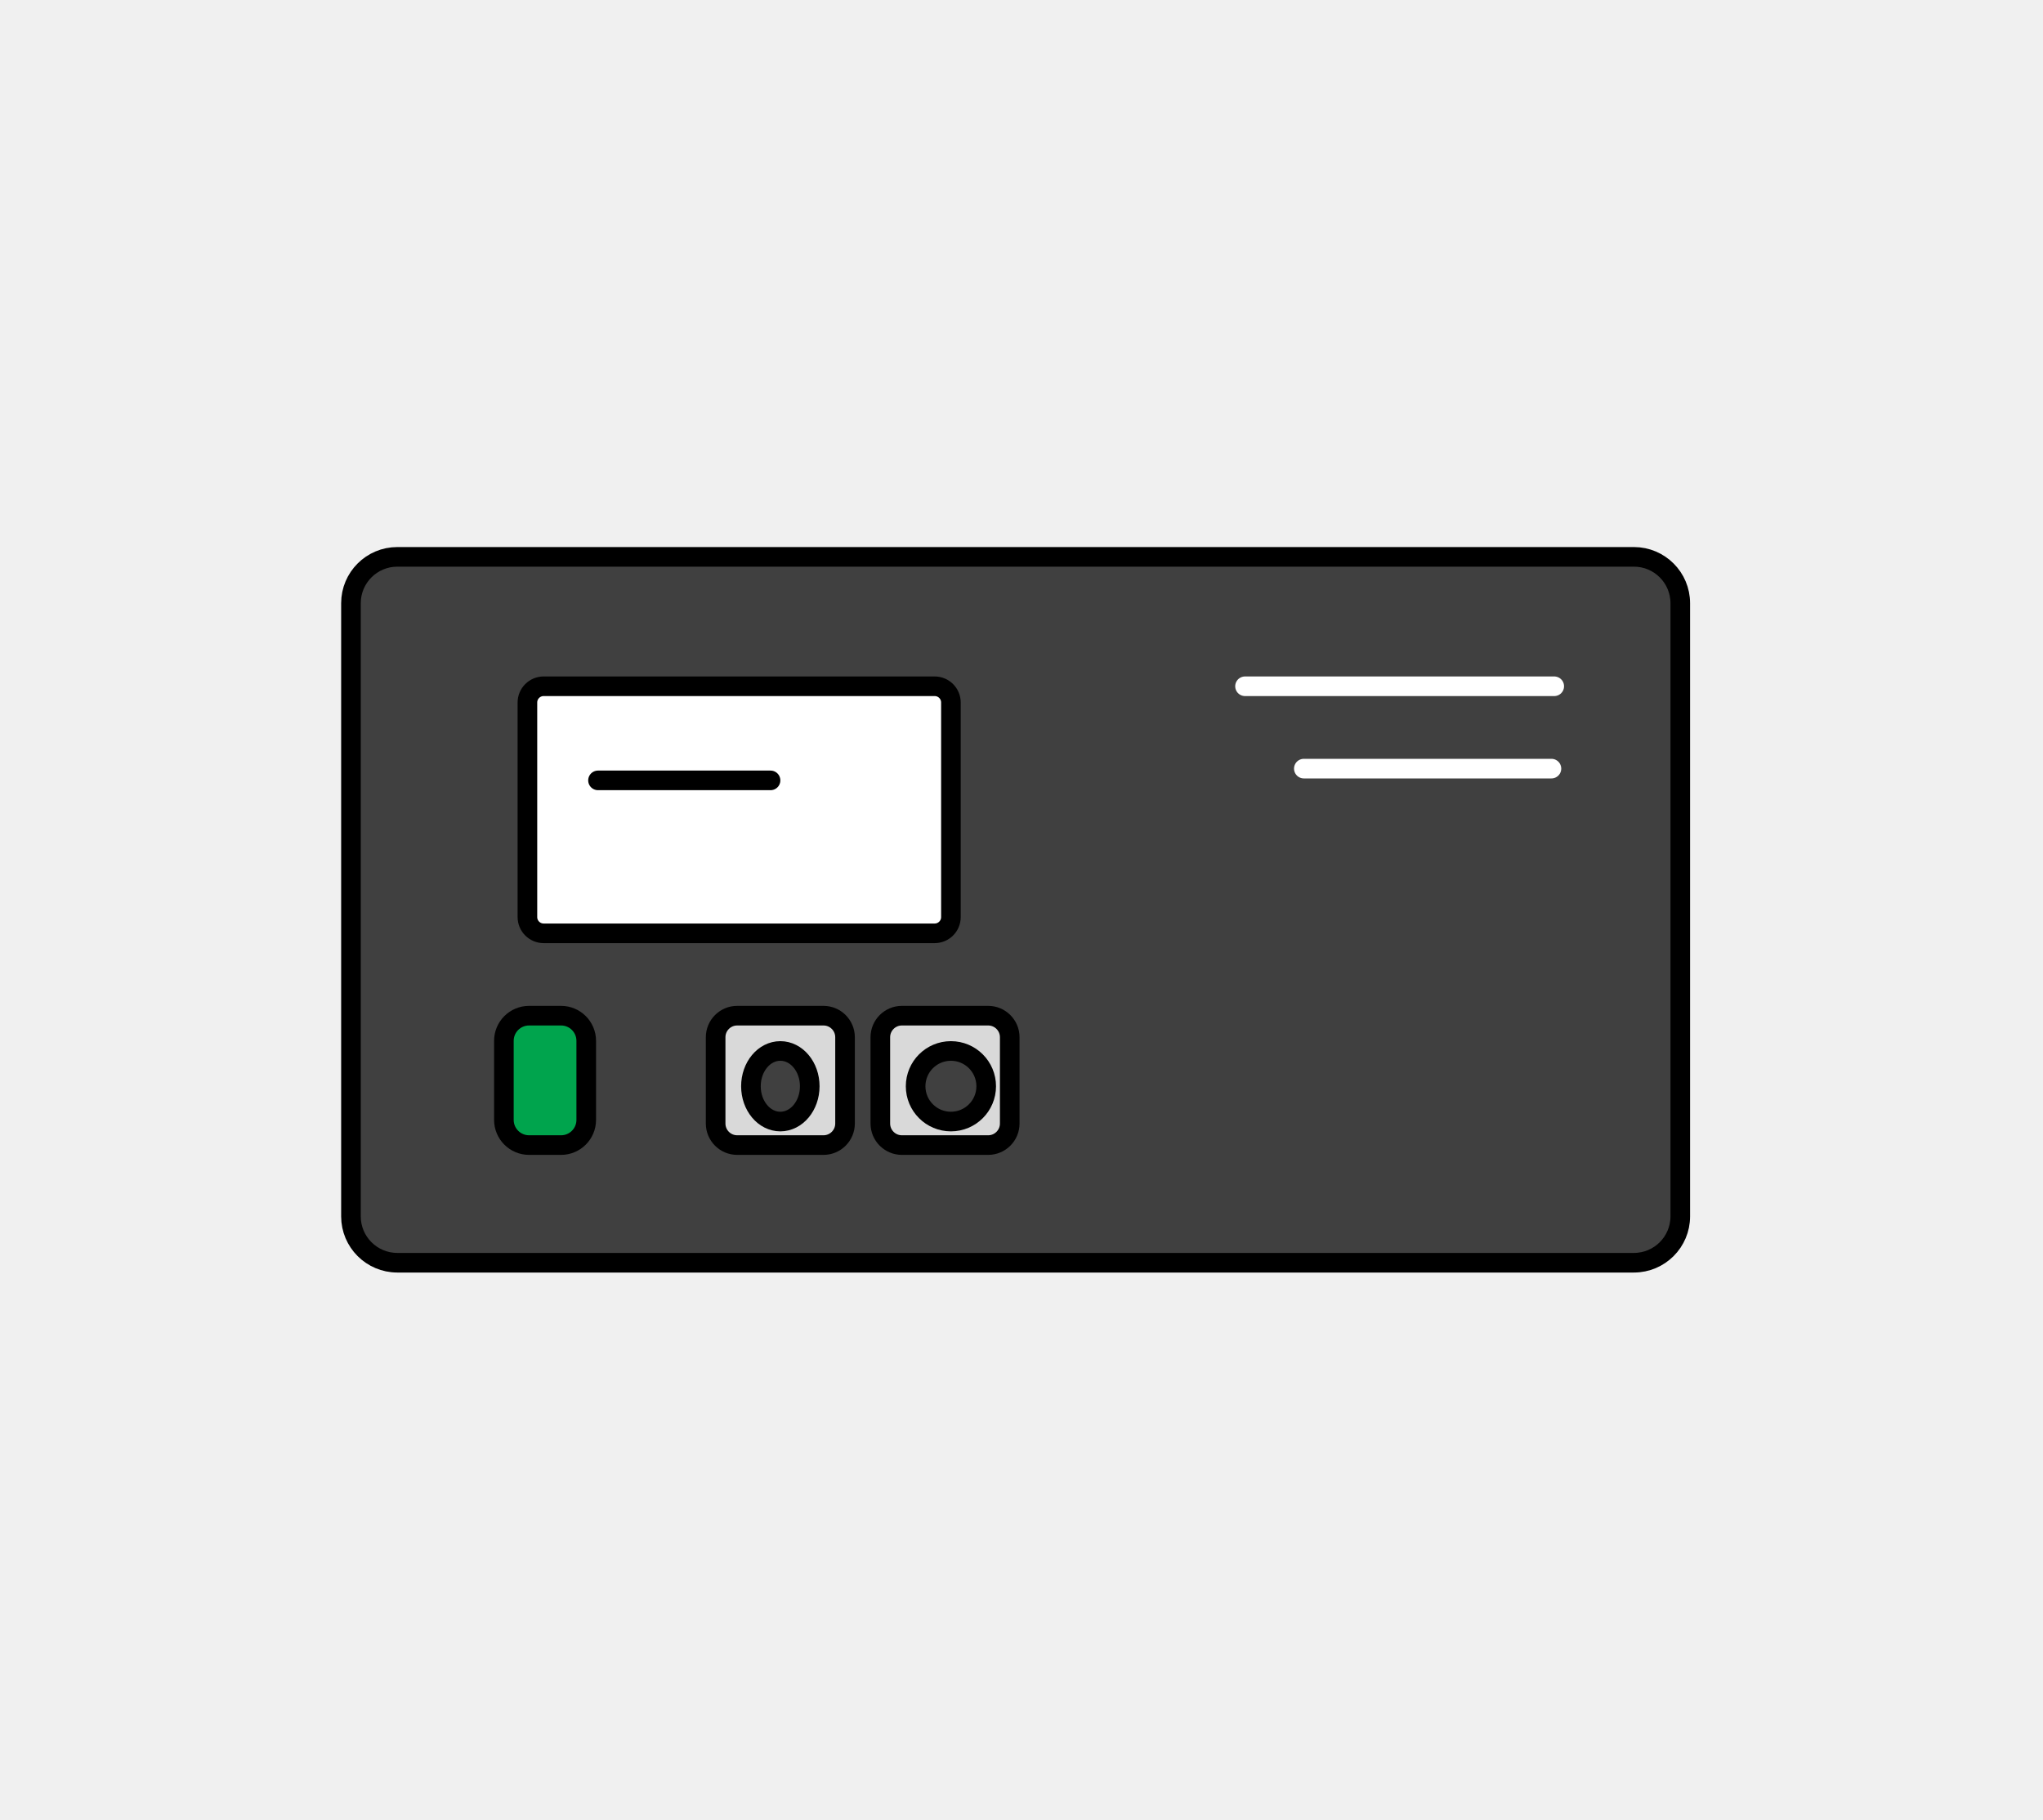
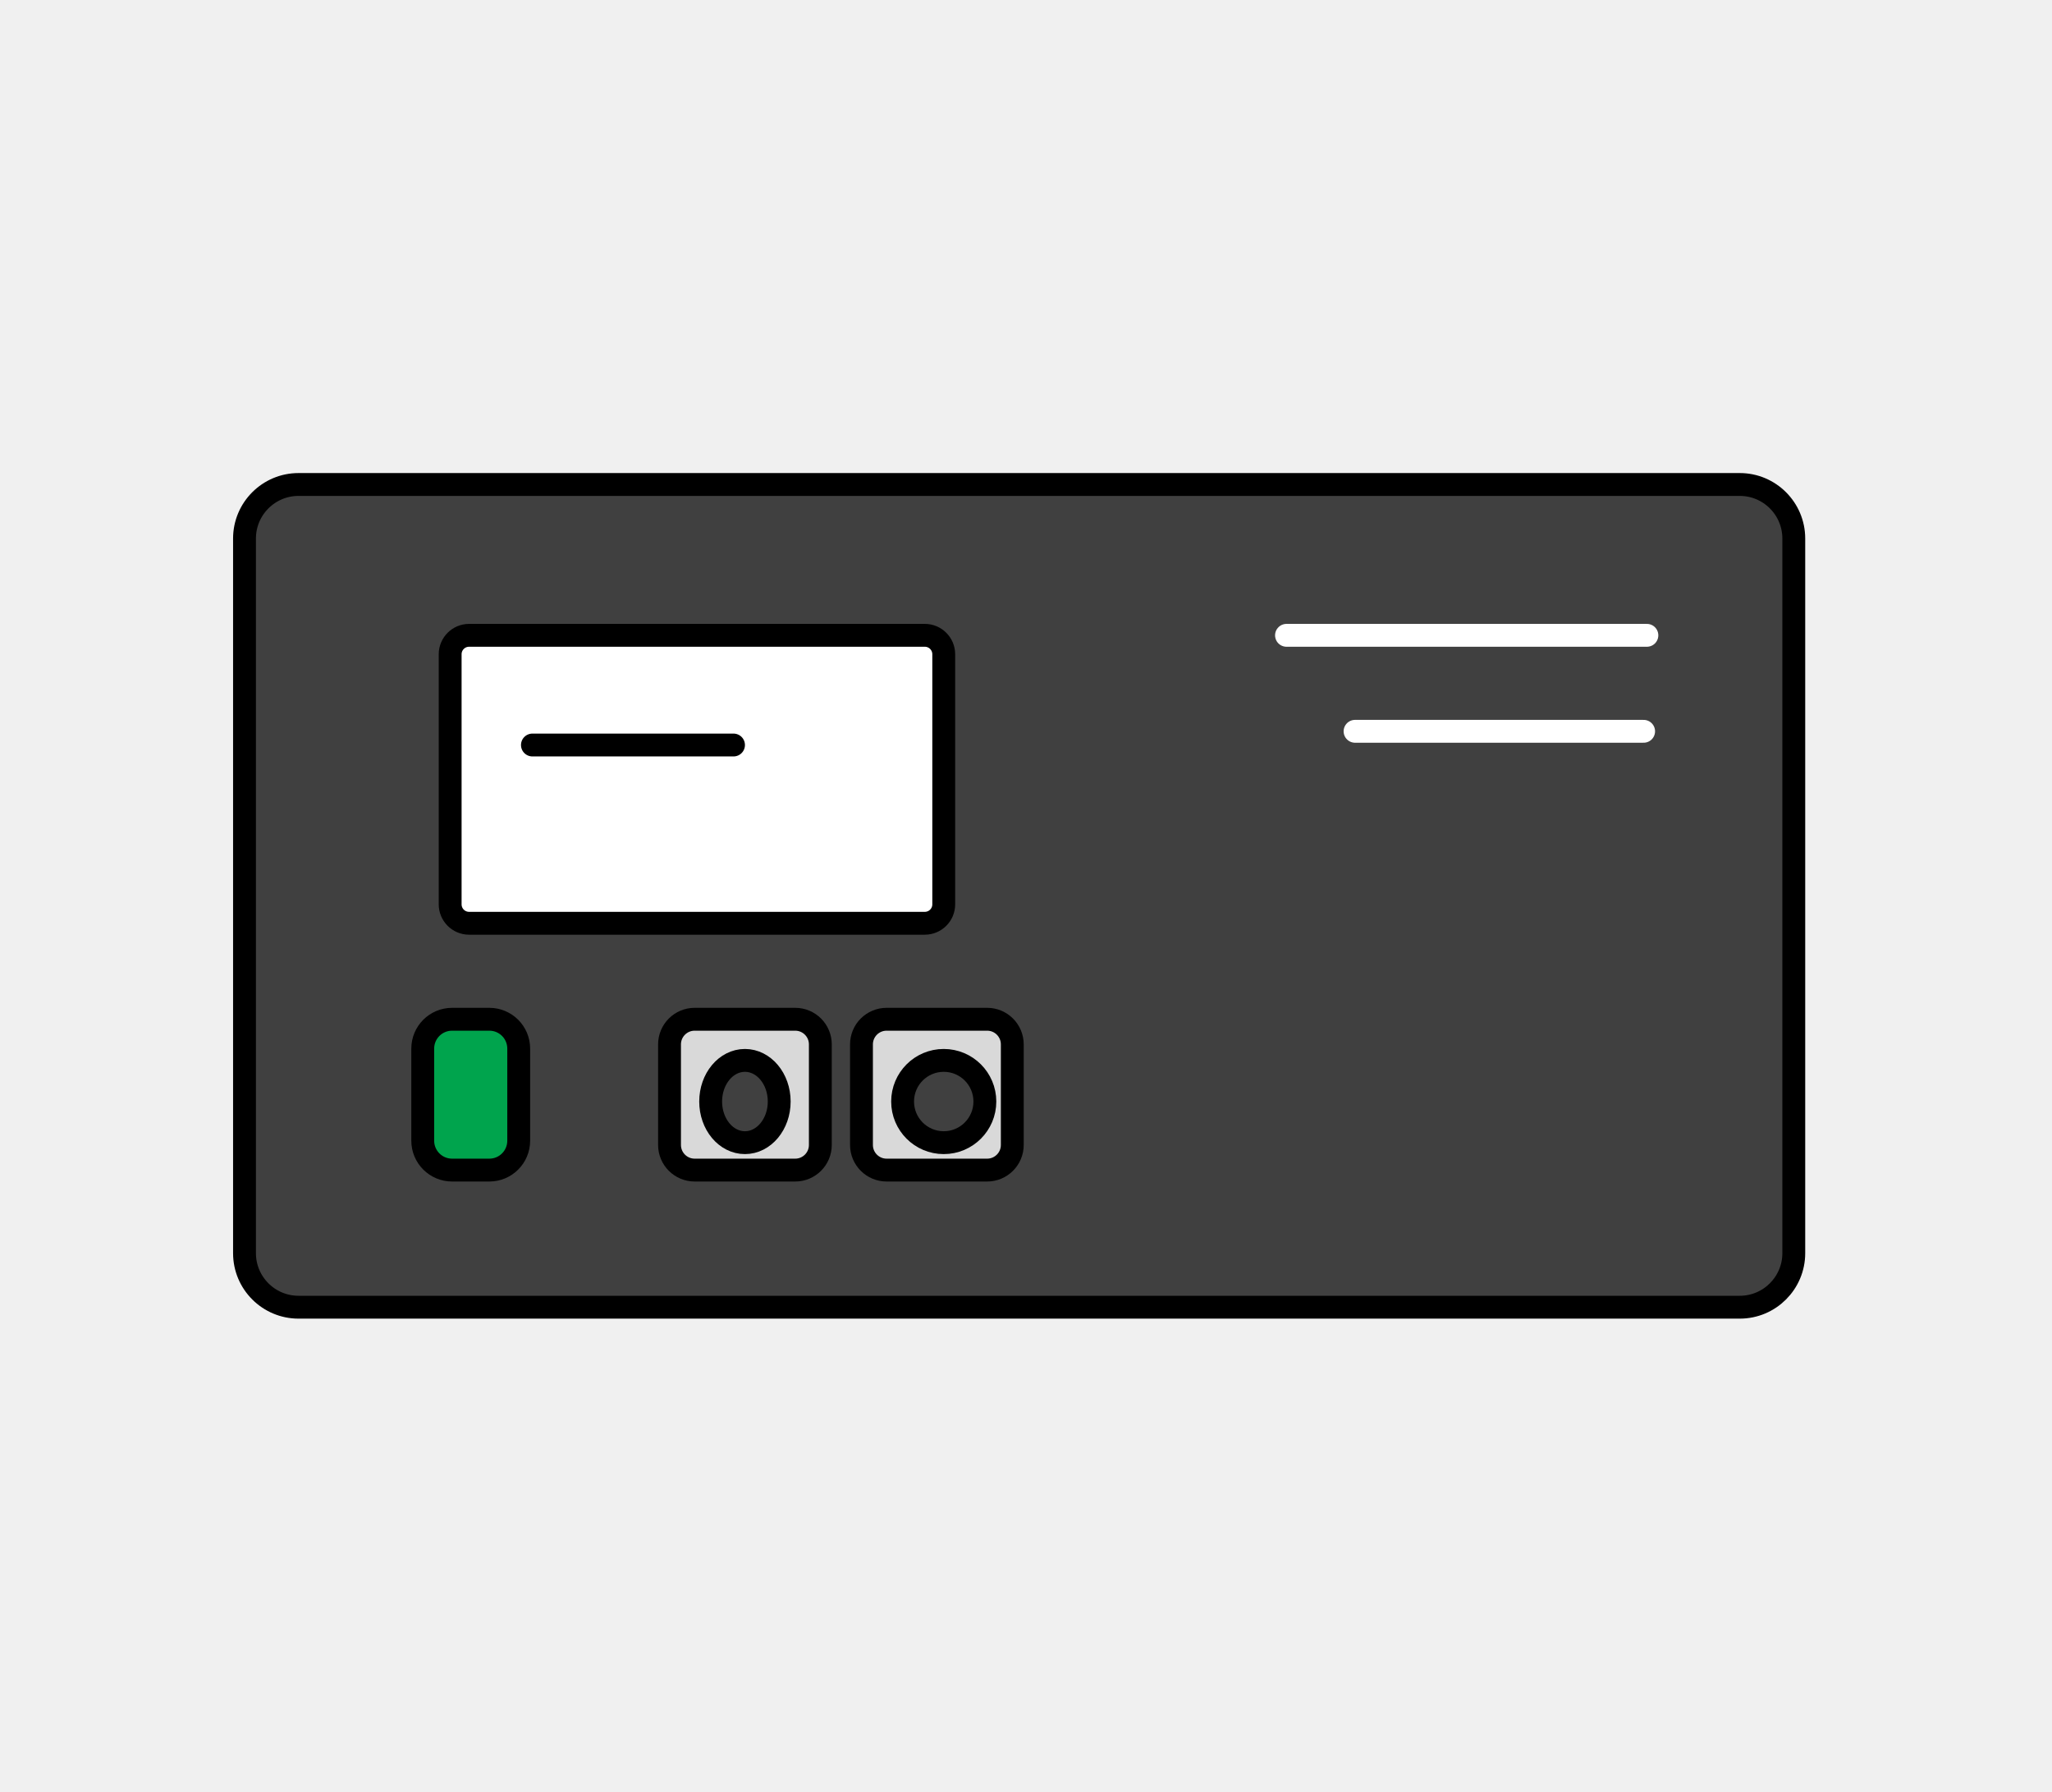
- <svg xmlns="http://www.w3.org/2000/svg" width="130.25px" height="116px" overflow="hidden" viewBox="-21.625 -34.75 130.25 116">
-   <rect id="bounding-box" x="-21.625" y="-34.75" width="130.25" height="116" fill="none" pointer-events="all" />
+ <svg xmlns="http://www.w3.org/2000/svg" width="112.25px" height="98px" overflow="hidden" viewBox="-12.625 -25.75 112.25 98">
+   <rect id="bounding-box" x="-12.625" y="-25.75" width="112.25" height="98" fill="none" pointer-events="all" />
  <g id="svg_scaling_group" transform="scale(0.7499985)">
    <g transform="translate(-751 -411)">
      <path d="M752 415.941C752 413.765 753.765 412 755.941 412L861.059 412C863.235 412 865 413.765 865 415.941L865 468.059C865 470.235 863.235 472 861.059 472L755.941 472C753.765 472 752 470.235 752 468.059Z" stroke="#000000" stroke-width="1.667" stroke-linecap="round" stroke-linejoin="round" stroke-miterlimit="10" fill="#404040" fill-rule="evenodd" />
      <path d="M767 424.379C767 423.618 767.618 423 768.38 423L801.62 423C802.382 423 803 423.618 803 424.379L803 442.621C803 443.382 802.382 444 801.62 444L768.38 444C767.618 444 767 443.382 767 442.621Z" stroke="#000000" stroke-width="1.667" stroke-linecap="round" stroke-linejoin="round" stroke-miterlimit="10" fill="#FFFFFF" fill-rule="evenodd" />
      <path d="M783 452.833C783 451.821 783.821 451 784.833 451L792.167 451C793.179 451 794 451.821 794 452.833L794 460.167C794 461.179 793.179 462 792.167 462L784.833 462C783.821 462 783 461.179 783 460.167Z" stroke="#000000" stroke-width="1.667" stroke-linejoin="round" stroke-miterlimit="10" fill="#D9D9D9" fill-rule="evenodd" />
      <path d="M786 457C786 455.343 787.119 454 788.5 454 789.881 454 791 455.343 791 457 791 458.657 789.881 460 788.5 460 787.119 460 786 458.657 786 457Z" stroke="#000000" stroke-width="1.667" stroke-linecap="round" stroke-linejoin="round" stroke-miterlimit="10" fill="#404040" fill-rule="evenodd" />
      <path d="M797 452.833C797 451.821 797.821 451 798.833 451L806.167 451C807.179 451 808 451.821 808 452.833L808 460.167C808 461.179 807.179 462 806.167 462L798.833 462C797.821 462 797 461.179 797 460.167Z" stroke="#000000" stroke-width="1.667" stroke-linejoin="round" stroke-miterlimit="10" fill="#D9D9D9" fill-rule="evenodd" />
      <path d="M800 457C800 455.343 801.343 454 803 454 804.657 454 806 455.343 806 457 806 458.657 804.657 460 803 460 801.343 460 800 458.657 800 457Z" stroke="#000000" stroke-width="1.667" stroke-linecap="round" stroke-linejoin="round" stroke-miterlimit="10" fill="#404040" fill-rule="evenodd" />
      <path d="M765 453.141C765 451.958 765.958 451 767.141 451L769.859 451C771.042 451 772 451.958 772 453.141L772 459.859C772 461.042 771.042 462 769.859 462L767.141 462C765.958 462 765 461.042 765 459.859Z" stroke="#000000" stroke-width="1.667" stroke-linejoin="round" stroke-miterlimit="10" fill="#00A44D" fill-rule="evenodd" />
      <path d="M773 431 787.667 431" stroke="#000000" stroke-width="1.667" stroke-linecap="round" stroke-linejoin="round" stroke-miterlimit="10" fill="#404040" fill-rule="evenodd" />
      <path d="M828 423 854.286 423" stroke="#FFFFFF" stroke-width="1.667" stroke-linecap="round" stroke-linejoin="round" stroke-miterlimit="10" fill="#404040" fill-rule="evenodd" />
      <path d="M833 430 854.048 430" stroke="#FFFFFF" stroke-width="1.667" stroke-linecap="round" stroke-linejoin="round" stroke-miterlimit="10" fill="#404040" fill-rule="evenodd" />
    </g>
  </g>
</svg>
